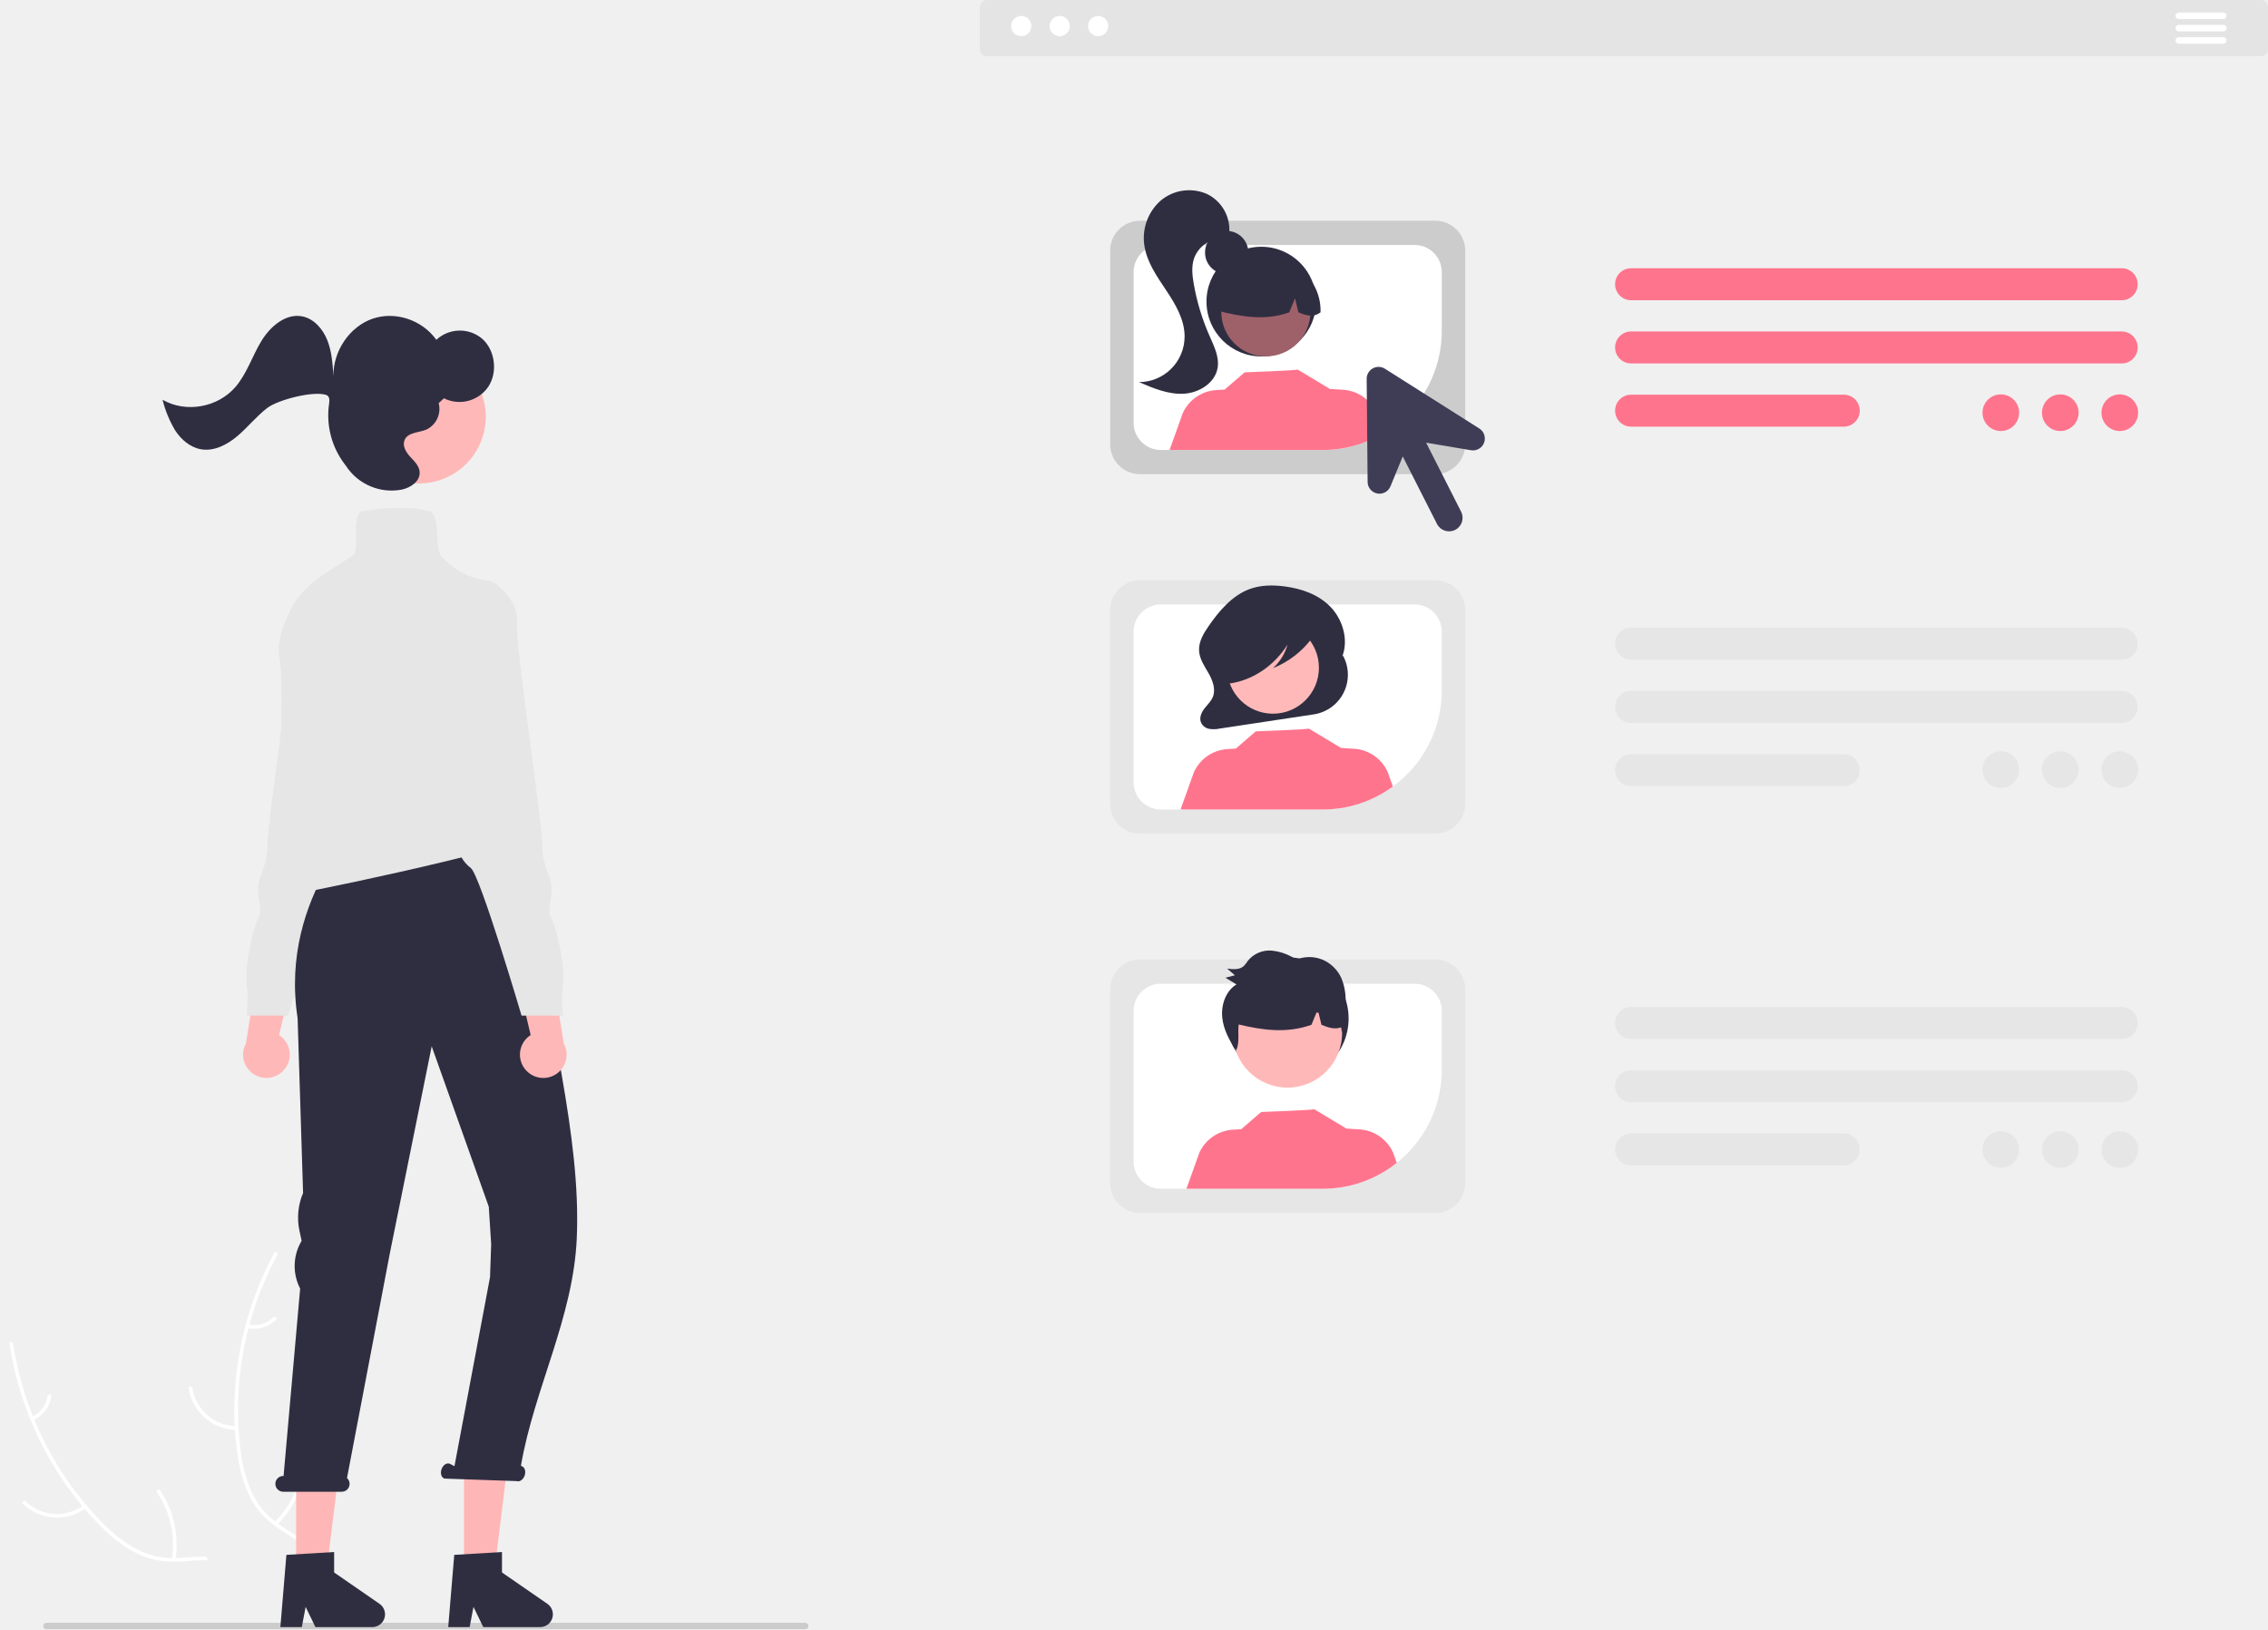
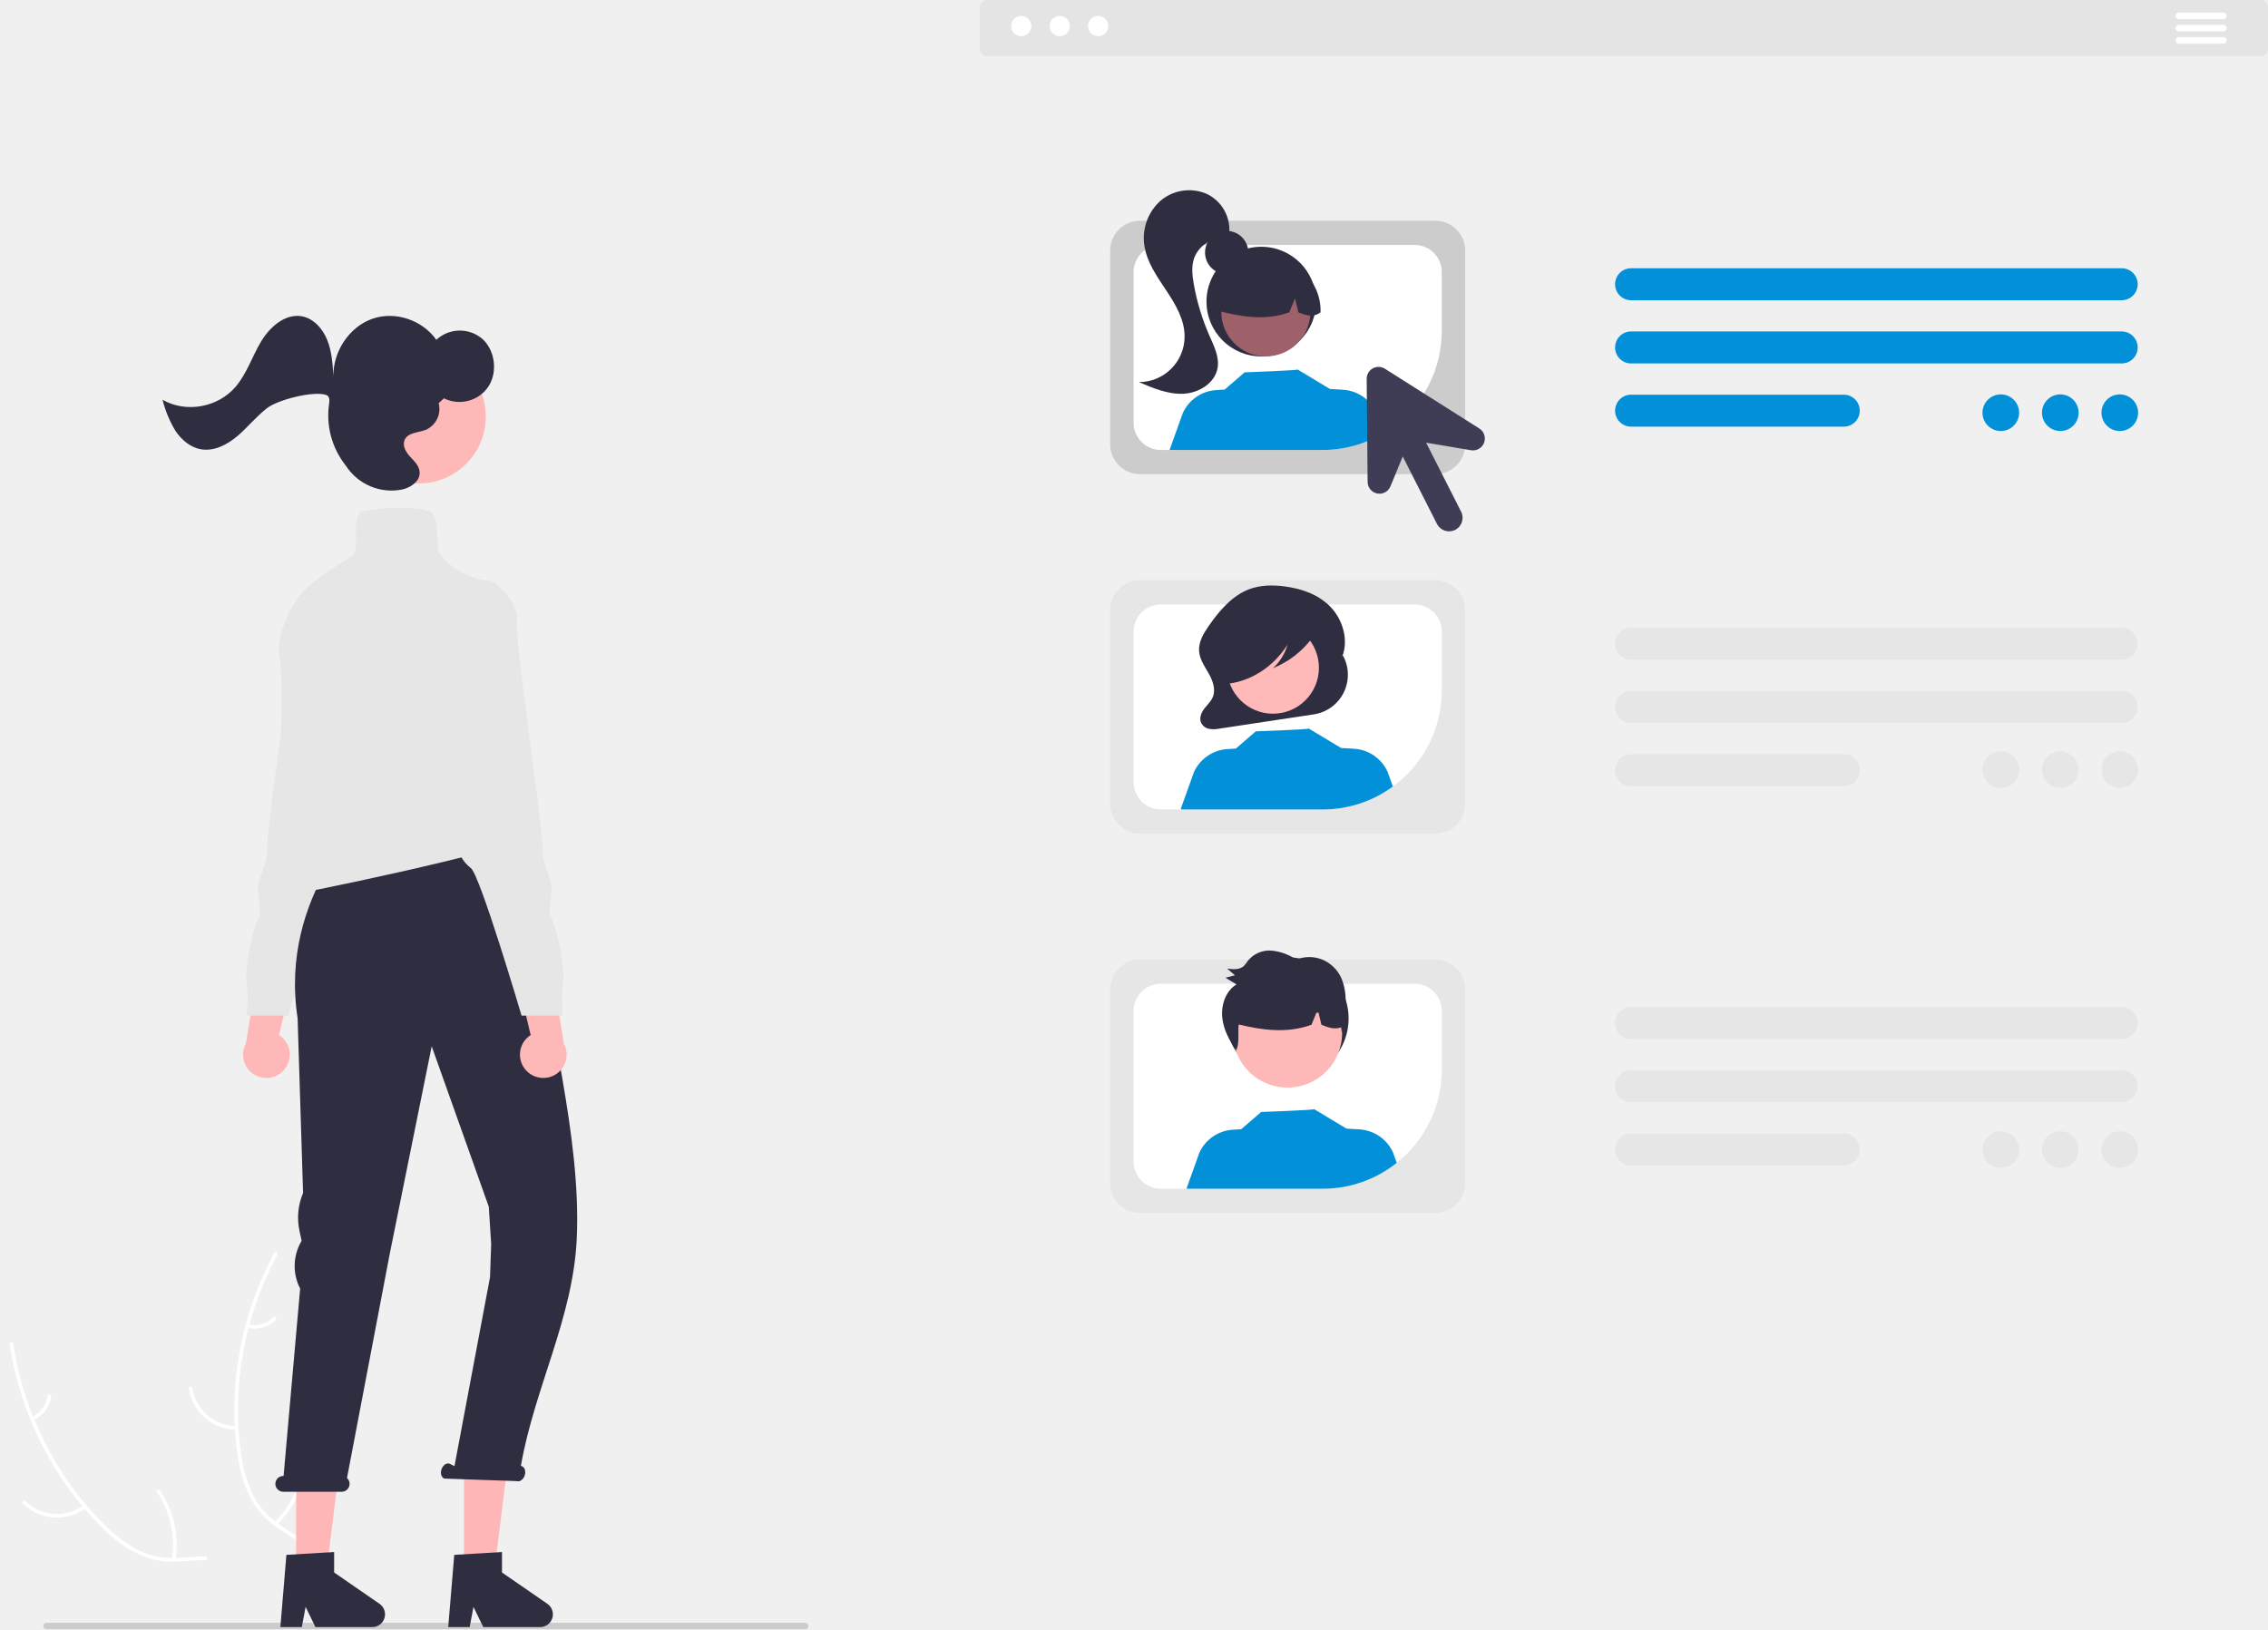
<svg xmlns="http://www.w3.org/2000/svg" data-name="Layer 1" width="837.75" height="601.894" viewBox="0 0 837.75 601.894">
  <path d="M294.898,748.847c-.01.03-.01.07-.02.1h-64.81c-1.22-.77-2.42-1.57-3.6-2.38a121.652,121.652,0,0,1-20.07-17.04,96.689,96.689,0,0,1-16.99-25.01c-8.55-18.24-11.18-38.99-4.56-57.74a.01.01,0,0,1,.01-.01c.16-.47.34-.95.52-1.43.27.47.53.93.81,1.39l.01.01a135.344,135.344,0,0,0,12.6,17.77v.01c.36.43.72.86,1.09,1.28a.01.01,0,0,0,.01.01,141.094,141.094,0,0,0,40.41,32.56c.05.03.09.05.14.08a1.192,1.192,0,0,0,.16.08c.01.01.02.01.03.02,3.41,1.84,6.91,3.52,10.47,5.04v.01c2.8,1.21,5.65,2.31,8.52,3.33,6.12,2.15,12.72,4.11,18.58,6.94,5.7,2.75,10.72,6.32,13.99,11.69.25.44.5.87.73,1.31l-1.91,13.22,3.81-.02-.36,6.5-.1,1.88Z" transform="translate(-181.1252 -149.0529)" fill="#f0f0f0" />
  <path d="M278.898,748.947h-1.37c-.13-.8-.26-1.59-.41-2.38a50.958,50.958,0,0,0-1.58-6.39c-.3-.94-.64-1.86-1.03-2.77-2.21-5.18-6.01-9.73-11.63-11.25a21.396,21.396,0,0,0-5.01-.71c-3.35-.14-6.75.29-10.08.47-.82.04-1.65.07-2.45.06h-.02a30.019,30.019,0,0,1-12.59-2.54,47.502,47.502,0,0,1-13.18-9.36,101.924,101.924,0,0,1-7.13-7.56v-.01c-.3-.33-.59-.67-.88-1.02a120.985,120.985,0,0,1-13.81-20.56,115.335,115.335,0,0,1-5.33-11.38.533.533,0,0,1-.05-.11,121.34,121.34,0,0,1-7.5-26.66.01.01,0,0,1,.01-.01c-.08-.41-.14-.83-.2-1.24-.13-.85,1.22-.89,1.34-.04.06.42.12.82.19,1.24l.01.01a120.525,120.525,0,0,0,7.1,25.56v.01c.17.42.34.83.51,1.24a119.495,119.495,0,0,0,19.05,31.4l.01.02c.08.1.17.19.26.29a.037.037,0,0,1,.01.03c.01-.01.01,0,.01,0,1.85,2.19,3.79,4.29,5.81,6.33a51.789,51.789,0,0,0,12.84,9.88,28.558,28.558,0,0,0,12.87,3.14c.45,0,.9.01,1.35,0q.54,0,1.08-.03c3.39-.16,6.83-.59,10.24-.53a27.637,27.637,0,0,1,4.62.48,18.159,18.159,0,0,1,11.98,8.78,31.728,31.728,0,0,1,3.02,6.83c.25.78.46,1.57.67,2.37v.01c.32,1.28.6,2.58.84,3.89a.585.585,0,0,1,.02.13C278.638,747.357,278.768,748.157,278.898,748.947Z" transform="translate(-181.1252 -149.0529)" fill="#fff" />
  <path d="M212.931,706.142a18.018,18.018,0,0,1-23.284-1.494c-.62-.603.288-1.595.909-.991a16.684,16.684,0,0,0,21.662,1.346c.691-.52,1.4.622.713,1.139Z" transform="translate(-181.1252 -149.0529)" fill="#fff" />
  <path d="M244.612,725.05A34.728,34.728,0,0,0,239.119,700.344c-.483-.718.656-1.43,1.139-.713a36.123,36.123,0,0,1,5.663,25.72c-.136.856-1.445.55-1.31-.301Z" transform="translate(-181.1252 -149.0529)" fill="#fff" />
  <path d="M192.936,672.486a10.199,10.199,0,0,0,5.793-7.752c.125-.857,1.434-.55,1.31.301a11.429,11.429,0,0,1-6.39,8.59.695.695,0,0,1-.926-.213.675.675,0,0,1,.213-.926Z" transform="translate(-181.1252 -149.0529)" fill="#fff" />
  <path d="M304.678,704.957l-.55,5.07-8.75-.13-1.32,9.14-.23,1.57v.01l-.9,6.25-1.91,13.22,3.81-.02-.36,6.5-.1,1.88.53.4.12.1.04.03c-.11.22-.23.44-.35.67.07-.24.12-.46.17-.7h-25.32c-.47-.79-.93-1.58-1.38-2.38a174.539,174.539,0,0,1-10.31-21.12c-.18-.45-.37-.9-.53-1.36v-.01a131.372,131.372,0,0,1-6.23-20.48v-.01a114.025,114.025,0,0,1-1.87-11.58,96.488,96.488,0,0,1,1.49-30.11,1.137,1.137,0,0,0,.04-.15c3.99-18.89,13.72-36.35,29.13-47.41.64-.48,1.3-.93,1.97-1.37.01-.01.01-.01.02-.01a.01.01,0,0,0,.01-.01c.42-.27.83-.54,1.25-.81-.06.54-.13,1.08-.18,1.62a132.897,132.897,0,0,0-.64,21.76v.02c.01.56.04,1.12.08,1.69v.02a141.585,141.585,0,0,0,12.71,50.4.615.615,0,0,0,.05.12c.02.05.04.09.06.14A134.902,134.902,0,0,0,304.678,704.957Z" transform="translate(-181.1252 -149.0529)" fill="#f0f0f0" />
  <path d="M283.566,612.63c-.2.369-.409.75-.598,1.128q-2.24,4.235-4.124,8.653a117.991,117.991,0,0,0-5.587,16.028c-.12.426-.237.863-.345,1.297a119.264,119.264,0,0,0-3.696,36.594c.001.122.009.232.02.352q.239,4.312.827,8.594a51.783,51.783,0,0,0,4.297,15.618c.314.646.646,1.279.994,1.889a27.345,27.345,0,0,0,3.005,4.202,27.923,27.923,0,0,0,2.632,2.683c.565.512,1.148,1.01,1.757,1.484.352.274.713.547,1.074.82.299.202.589.416.888.619,3.105,2.125,6.453,4.015,9.347,6.45l-.227,1.571c-2.821-2.539-6.225-4.46-9.356-6.56a37.896,37.896,0,0,1-5.487-4.415c-.221-.226-.453-.45-.666-.687a26.749,26.749,0,0,1-3.082-3.823c-.462-.682-.898-1.388-1.309-2.129a47.892,47.892,0,0,1-4.878-15.396,103.416,103.416,0,0,1-1.148-10.345c-.037-.45-.062-.892-.079-1.346a121.638,121.638,0,0,1,1.352-24.726,122.66,122.66,0,0,1,8.789-30.103q1.802-4.13,3.929-8.133c.181-.366.373-.724.573-1.093C282.876,611.094,283.974,611.87,283.566,612.63Z" transform="translate(-181.1252 -149.0529)" fill="#fff" />
  <path d="M268.543,677.274a18.018,18.018,0,0,1-17.691-15.212c-.132-.855,1.19-1.1,1.322-.244a16.684,16.684,0,0,0,16.485,14.116c.865.001.744,1.34-.116,1.339Z" transform="translate(-181.1252 -149.0529)" fill="#fff" />
  <path d="M282.454,711.444a34.728,34.728,0,0,0,10.489-23.033c.046-.864,1.385-.747,1.339.116a36.123,36.123,0,0,1-10.963,23.946c-.624.602-1.485-.431-.865-1.029Z" transform="translate(-181.1252 -149.0529)" fill="#fff" />
  <path d="M272.841,638.363a10.199,10.199,0,0,0,9.293-2.702c.616-.609,1.476.424.865,1.029a11.429,11.429,0,0,1-10.274,3.012.695.695,0,0,1-.611-.728.675.675,0,0,1,.728-.611Z" transform="translate(-181.1252 -149.0529)" fill="#fff" />
  <path d="M479.758,749.757a1.186,1.186,0,0,1-1.19,1.19h-280.29a1.19,1.19,0,1,1,0-2.38h280.29A1.186,1.186,0,0,1,479.758,749.757Z" transform="translate(-181.1252 -149.0529)" fill="#ccc" />
-   <path d="M964.83,259.971H783.614a5.91,5.91,0,1,1,0-11.82H964.83a5.91,5.91,0,1,1,0,11.82Z" transform="translate(-181.1252 -149.0529)" fill="#ff748d" />
-   <path d="M964.83,283.325H783.614a5.91,5.91,0,0,1,0-11.821H964.83a5.91,5.91,0,0,1,0,11.821Z" transform="translate(-181.1252 -149.0529)" fill="#ff748d" />
-   <path d="M862.167,306.678H783.614a5.91,5.91,0,0,1,0-11.821h78.553a5.91,5.91,0,1,1,0,11.821Z" transform="translate(-181.1252 -149.0529)" fill="#ff748d" />
+   <path d="M964.83,259.971H783.614a5.91,5.91,0,1,1,0-11.82H964.83a5.91,5.91,0,1,1,0,11.82Z" transform="translate(-181.1252 -149.0529)" fill="#0291D9" />
+   <path d="M964.83,283.325H783.614a5.91,5.91,0,0,1,0-11.821H964.83a5.91,5.91,0,0,1,0,11.821Z" transform="translate(-181.1252 -149.0529)" fill="#0291D9" />
+   <path d="M862.167,306.678H783.614a5.91,5.91,0,0,1,0-11.821h78.553a5.91,5.91,0,1,1,0,11.821Z" transform="translate(-181.1252 -149.0529)" fill="#0291D9" />
  <path d="M964.83,392.785H783.614a5.91,5.91,0,1,1,0-11.82H964.83a5.91,5.91,0,1,1,0,11.82Z" transform="translate(-181.1252 -149.0529)" fill="#e6e6e6" />
  <path d="M964.83,416.138H783.614a5.91,5.91,0,0,1,0-11.821H964.83a5.91,5.91,0,0,1,0,11.821Z" transform="translate(-181.1252 -149.0529)" fill="#e6e6e6" />
  <path d="M862.167,439.492H783.614a5.91,5.91,0,0,1,0-11.821h78.553a5.91,5.91,0,1,1,0,11.821Z" transform="translate(-181.1252 -149.0529)" fill="#e6e6e6" />
  <path d="M964.83,532.901H783.614a5.91,5.91,0,1,1,0-11.82H964.83a5.91,5.91,0,1,1,0,11.82Z" transform="translate(-181.1252 -149.0529)" fill="#e6e6e6" />
  <path d="M964.83,556.254H783.614a5.91,5.91,0,0,1,0-11.821H964.83a5.91,5.91,0,0,1,0,11.821Z" transform="translate(-181.1252 -149.0529)" fill="#e6e6e6" />
  <path d="M862.167,579.608H783.614a5.91,5.91,0,0,1,0-11.821h78.553a5.91,5.91,0,1,1,0,11.821Z" transform="translate(-181.1252 -149.0529)" fill="#e6e6e6" />
  <path d="M711.318,457.041H602.222a11.04,11.04,0,0,1-11.028-11.028V374.444a11.04,11.04,0,0,1,11.028-11.028H711.318a11.04,11.04,0,0,1,11.028,11.028v71.57A11.04,11.04,0,0,1,711.318,457.041Z" transform="translate(-181.1252 -149.0529)" fill="#e6e6e6" />
  <path d="M703.651,372.359h-93.759A10.054,10.054,0,0,0,599.848,382.398v55.658a10.058,10.058,0,0,0,10.044,10.044h59.787a44.055,44.055,0,0,0,44.011-44.011V382.398A10.05,10.05,0,0,0,703.651,372.359Z" transform="translate(-181.1252 -149.0529)" fill="#fff" />
  <path d="M677.155,391.175v0l-.28.505c2.494-6.147.226-13.721-4.223-18.356-4.449-4.635-10.634-6.754-16.725-7.594-4.521-.624-9.214-.606-13.513,1.05-6.226,2.398-10.982,7.95-14.953,13.726-1.817,2.642-3.603,5.653-3.422,8.955.168,3.064,1.987,5.664,3.476,8.264,1.49,2.6,2.733,5.825,1.664,8.662-.637,1.691-1.983,2.908-3.076,4.292s-1.991,3.253-1.463,4.988a4.07,4.07,0,0,0,3.032,2.635,10.721,10.721,0,0,0,4.028-.095l34.716-5.245A14.795,14.795,0,0,0,677.155,391.175Z" transform="translate(-181.1252 -149.0529)" fill="#2f2e41" />
  <circle cx="470.208" cy="246.692" r="16.973" fill="#ffb9b9" />
-   <path d="M695.624,439.619a43.761,43.761,0,0,1-25.944,8.482H617.596c-.105-.085-.205-.17-.31-.26l4.857-13.554a14.576,14.576,0,0,1,12.381-8.502l3.09-.19,7.368-6.355s19.854-.709,19.559-1.048l12.026,7.234-.01-.05,4.728.29a14.569,14.569,0,0,1,12.381,8.502Z" transform="translate(-181.1252 -149.0529)" fill="#ff748d" />
+   <path d="M695.624,439.619a43.761,43.761,0,0,1-25.944,8.482H617.596c-.105-.085-.205-.17-.31-.26l4.857-13.554a14.576,14.576,0,0,1,12.381-8.502l3.09-.19,7.368-6.355s19.854-.709,19.559-1.048l12.026,7.234-.01-.05,4.728.29a14.569,14.569,0,0,1,12.381,8.502Z" transform="translate(-181.1252 -149.0529)" fill="#0291D9" />
  <path d="M667.432,379.992c-.438-2.318-2.802-3.378-4.828-3.892a46.503,46.503,0,0,0-17.99-.988c-4.377.624-8.857,2-12.033,5.417a16.183,16.183,0,0,0-4.092,10.422,12.411,12.411,0,0,0,1.485,6.621,6.136,6.136,0,0,0,5.101,3.288l.204.708c8.522-1.187,16.438-6.49,21.423-14.35a18.384,18.384,0,0,1-5.371,8.677,33.465,33.465,0,0,0,14.446-11.133C666.787,383.424,667.765,381.755,667.432,379.992Z" transform="translate(-181.1252 -149.0529)" fill="#2f2e41" />
  <path d="M711.318,324.227H602.222a11.04,11.04,0,0,1-11.028-11.028V241.63a11.04,11.04,0,0,1,11.028-11.028H711.318a11.04,11.04,0,0,1,11.028,11.028v71.57A11.04,11.04,0,0,1,711.318,324.227Z" transform="translate(-181.1252 -149.0529)" fill="#ccc" />
  <path d="M703.651,239.545h-93.759a10.056,10.056,0,0,0-10.044,10.039v55.658a10.058,10.058,0,0,0,10.044,10.044h59.787a44.047,44.047,0,0,0,44.011-44.011V249.584A10.05,10.05,0,0,0,703.651,239.545Z" transform="translate(-181.1252 -149.0529)" fill="#fff" />
  <circle cx="453.111" cy="93.294" r="7.995" fill="#2f2e41" />
  <circle cx="465.904" cy="111.417" r="20.255" fill="#2f2e41" />
  <circle cx="467.58" cy="115.208" r="16.46" fill="#9e616a" />
  <path d="M659.883,247.482a18.854,18.854,0,0,0-28.665,16.454c8.387,2.106,17.198,3.717,26.142.504l2.112-5.169,1.245,5.173c2.724,1.113,5.455,2.055,8.185-.011A19.251,19.251,0,0,0,659.883,247.482Z" transform="translate(-181.1252 -149.0529)" fill="#2f2e41" />
  <path d="M626.792,220.642A16.355,16.355,0,0,0,609.723,223.272a18.497,18.497,0,0,0-5.903,16.462c.907,6.138,4.638,11.424,8.078,16.588s6.8,10.823,6.796,17.028a16.879,16.879,0,0,1-16.846,16.869c5.245,2.258,10.72,4.56,16.424,4.293s11.683-3.935,12.614-9.569c.67-4.06-1.321-8.018-2.982-11.783a83.347,83.347,0,0,1-5.825-19.175c-.555-3.151-.916-6.464.111-9.494a11.149,11.149,0,0,1,11.076-7.316l1.885-1.696A14.673,14.673,0,0,0,626.792,220.642Z" transform="translate(-181.1252 -149.0529)" fill="#2f2e41" />
-   <path d="M692.244,309.046a43.693,43.693,0,0,1-22.565,6.24H613.258l-.09-.075,4.857-13.559a14.571,14.571,0,0,1,12.381-8.497l3.09-.19,7.368-6.355s19.854-.714,19.559-1.053l12.026,7.234-.01-.045,4.728.29a14.555,14.555,0,0,1,12.381,8.497Z" transform="translate(-181.1252 -149.0529)" fill="#ff748d" />
+   <path d="M692.244,309.046a43.693,43.693,0,0,1-22.565,6.24H613.258l-.09-.075,4.857-13.559a14.571,14.571,0,0,1,12.381-8.497l3.09-.19,7.368-6.355s19.854-.714,19.559-1.053l12.026,7.234-.01-.045,4.728.29a14.555,14.555,0,0,1,12.381,8.497Z" transform="translate(-181.1252 -149.0529)" fill="#0291D9" />
  <path d="M711.318,597.157H602.222a11.04,11.04,0,0,1-11.028-11.028V514.56a11.04,11.04,0,0,1,11.028-11.028H711.318a11.04,11.04,0,0,1,11.028,11.028v71.57A11.04,11.04,0,0,1,711.318,597.157Z" transform="translate(-181.1252 -149.0529)" fill="#e6e6e6" />
  <path d="M703.651,512.475H609.893a10.054,10.054,0,0,0-10.044,10.039v55.658a10.058,10.058,0,0,0,10.044,10.044h59.787a44.055,44.055,0,0,0,44.011-44.011V522.514A10.05,10.05,0,0,0,703.651,512.475Z" transform="translate(-181.1252 -149.0529)" fill="#fff" />
  <circle cx="475.564" cy="376.246" r="22.583" fill="#2f2e41" />
  <circle cx="475.573" cy="381.621" r="20.174" fill="#ffb8b8" />
-   <path d="M697.052,578.647a43.809,43.809,0,0,1-27.372,9.57H619.368l4.773-13.314a14.576,14.576,0,0,1,12.381-8.502l3.09-.19,7.368-6.355s19.854-.709,19.559-1.048l12.026,7.234-.01-.05,4.728.29a14.569,14.569,0,0,1,12.381,8.502Z" transform="translate(-181.1252 -149.0529)" fill="#ff748d" />
+   <path d="M697.052,578.647a43.809,43.809,0,0,1-27.372,9.57H619.368l4.773-13.314a14.576,14.576,0,0,1,12.381-8.502l3.09-.19,7.368-6.355s19.854-.709,19.559-1.048l12.026,7.234-.01-.05,4.728.29a14.569,14.569,0,0,1,12.381,8.502Z" transform="translate(-181.1252 -149.0529)" fill="#0291D9" />
  <path d="M677.982,523.599a44.638,44.638,0,0,0,.194-4.531,21.33,21.33,0,0,0-1.609-8.734,13.421,13.421,0,0,0-7.022-6.784,12.813,12.813,0,0,0-9.606.008,19.349,19.349,0,0,0-9.124-3.322,10.205,10.205,0,0,0-8.699,3.692,14.198,14.198,0,0,1-1.52,1.974c-1.612,1.493-4.061,1.277-6.204.972q1.441,1.235,2.883,2.471-1.745.456-3.49.912,2.036,1.235,4.072,2.47c-3.941,2.365-5.732,7.527-5.258,12.216.448,4.439,2.591,8.498,5.152,12.106,1.022-2.157.802-4.737.785-7.166a16.217,16.217,0,0,1,.144-2.356c8.658,2.075,17.704,3.407,26.878.111l1.841-4.506c.258.027.517.052.775.079l1.067,4.431c2.418.988,4.841,1.852,7.266.945.118.684.189,1.383.244,2.054.208-.803.389-1.612.551-2.424a7.167,7.167,0,0,0,.918-.586A19.725,19.725,0,0,0,677.982,523.599Z" transform="translate(-181.1252 -149.0529)" fill="#2f2e41" />
  <path d="M1016.239,169.828H545.696a2.639,2.639,0,0,1-2.636-2.636V151.689a2.639,2.639,0,0,1,2.636-2.636h470.543a2.639,2.639,0,0,1,2.636,2.636v15.504A2.639,2.639,0,0,1,1016.239,169.828Z" transform="translate(-181.1252 -149.0529)" fill="#e4e4e4" />
  <circle id="e64f360c-0cb0-4309-94f7-c4048c501294" data-name="Ellipse 90" cx="377.231" cy="9.631" r="3.742" fill="#fff" />
  <circle id="b16bad97-612f-4358-a052-4ed2c41908d6" data-name="Ellipse 91" cx="391.434" cy="9.631" r="3.742" fill="#fff" />
  <circle id="b150c0f4-fbac-4380-a463-ed2b3702c90d" data-name="Ellipse 92" cx="405.638" cy="9.631" r="3.742" fill="#fff" />
  <path d="M1002.323,156.109H985.967a1.212,1.212,0,1,1,0-2.423h16.356a1.212,1.212,0,1,1,0,2.423Z" transform="translate(-181.1252 -149.0529)" fill="#fff" />
  <path d="M1002.323,160.652H985.967a1.212,1.212,0,1,1,0-2.423h16.356a1.212,1.212,0,1,1,0,2.423Z" transform="translate(-181.1252 -149.0529)" fill="#fff" />
  <path d="M1002.323,165.195H985.967a1.212,1.212,0,1,1,0-2.423h16.356a1.212,1.212,0,1,1,0,2.423Z" transform="translate(-181.1252 -149.0529)" fill="#fff" />
-   <circle cx="739.056" cy="152.467" r="6.767" fill="#ff748d" />
-   <circle cx="761.033" cy="152.467" r="6.767" fill="#ff748d" />
-   <circle cx="783.009" cy="152.467" r="6.767" fill="#ff748d" />
+   <circle cx="739.056" cy="152.467" r="6.767" fill="#0291D9" />
+   <circle cx="761.033" cy="152.467" r="6.767" fill="#0291D9" />
+   <circle cx="783.009" cy="152.467" r="6.767" fill="#0291D9" />
  <circle cx="739.056" cy="284.324" r="6.767" fill="#e6e6e6" />
  <circle cx="761.033" cy="284.324" r="6.767" fill="#e6e6e6" />
  <circle cx="783.009" cy="284.324" r="6.767" fill="#e6e6e6" />
  <circle cx="739.056" cy="424.688" r="6.767" fill="#e6e6e6" />
  <circle cx="761.033" cy="424.688" r="6.767" fill="#e6e6e6" />
  <circle cx="783.009" cy="424.688" r="6.767" fill="#e6e6e6" />
  <path d="M727.561,307.358l-34.882-22.086a4.386,4.386,0,0,0-6.731,3.745l.343,38.081a4.385,4.385,0,0,0,8.441,1.628l4.538-11.04L711.925,342.634a5,5,0,0,0,8.918-4.524l-12.942-25.515,16.586,2.792A4.386,4.386,0,0,0,727.561,307.358Z" transform="translate(-181.1252 -149.0529)" fill="#3f3d56" />
  <path d="M285.902,544.462a8.566,8.566,0,0,0-1.708-13.024l7.02-29.621L276.356,507.246l-4.389,27.296a8.613,8.613,0,0,0,13.935,9.92Z" transform="translate(-181.1252 -149.0529)" fill="#ffb8b8" />
  <path d="M321.633,420.335l-5.963,15.334s2.556,15.334-1.704,18.741-2.556,3.407-2.556,5.963a13.104,13.104,0,0,1-5.111,9.371c-3.407,2.556-18.741,54.52-18.741,54.52H272.225a48.042,48.042,0,0,0,0-11.926c-.852-5.963,2.556-21.297,4.259-23.852s0-5.963,0-11.074,3.407-7.667,3.407-16.186,10.222-74.965,9.371-82.632S297.781,364.111,297.781,364.111h8.519Z" transform="translate(-181.1252 -149.0529)" fill="#e6e6e6" />
  <polygon points="109.39 581.98 120.427 581.98 125.68 539.406 109.389 539.406 109.39 581.98" fill="#ffb6b6" />
  <path d="M286.913,723.473l17.634-1.053v7.555l16.765,11.579a4.719,4.719,0,0,1-2.682,8.603H297.636l-3.619-7.473-1.413,7.473h-7.916Z" transform="translate(-181.1252 -149.0529)" fill="#2f2e41" />
  <polygon points="171.39 581.98 182.427 581.98 187.68 539.406 171.389 539.406 171.39 581.98" fill="#ffb6b6" />
  <path d="M348.913,723.473l17.634-1.053v7.555l16.765,11.579a4.719,4.719,0,0,1-2.682,8.603H359.636l-3.619-7.473-1.413,7.473h-7.916Z" transform="translate(-181.1252 -149.0529)" fill="#2f2e41" />
  <path d="M285.752,694.319h.12l6.123-69.223a18.101,18.101,0,0,1,.237-17.105l.304-.55-.788-3.653a23.266,23.266,0,0,1,1.33-14.003l-2.02-64.573c-7.075-45.851,26.642-75.754,26.642-75.754h50.508l10.844,37.256c4.071,39.666,16.803,81.387,15.117,119.841-1.283,29.252-15.71,55.506-20.624,83.993l.31.157c1.117.385,1.596,1.932,1.07,3.455s-1.857,2.445-2.974,2.059l-26.674-.928c-1.117-.385-1.596-1.932-1.07-3.455.526-1.523,1.857-2.445,2.974-2.059l1.814.917,13.132-69.798.429-12.201-.884-13.842-21.089-59.261-15.476,76.563-15.808,82.933a2.908,2.908,0,0,1-1.961,5.064h-21.585a2.917,2.917,0,1,1,0-5.834Z" transform="translate(-181.1252 -149.0529)" fill="#2f2e41" />
  <path d="M281.567,480.601c-1.658,0-2.6-.325-2.965-1.022-.535-1.023.394-2.36,1.469-3.909a11.959,11.959,0,0,0,1.863-3.356c.643-2.572,4.983-67.547,2.387-80.529-.601-3.004-.084-6.854,1.536-11.444,4.424-12.535,10.463-16.388,22.494-24.062q1.465-.935,3.051-1.952c1.368-.879,1.292-3.793,1.211-6.879-.089-3.43-.182-6.977,1.498-9.193l.109-.145.176-.041c4.064-.939,17.732-2.684,25.827.013l.112.038.083.083c1.923,1.923,2.098,5.647,2.268,9.249.139,2.957.27,5.749,1.358,6.962,8.317,9.271,17.75,9.09,17.845,9.088l.467-.014.046.465c3.618,36.798,9.45,92.338,10.689,94.523a.652.652,0,0,1,.021.676C371.294,462.55,287.817,480.601,281.567,480.601Zm90.689-21.579Z" transform="translate(-181.1252 -149.0529)" fill="#e6e6e6" />
  <circle cx="154.765" cy="153.931" r="24.667" fill="#ffb8b8" />
  <path d="M268.128,291.971c4.171-4.864,6.154-11.316,9.488-16.839,3.334-5.523,9.136-10.466,15.266-9.181,4.225.886,7.491,4.615,9.144,8.771,1.653,4.157,1.963,8.741,2.252,13.232-.102-9.229,5.978-18.176,14.354-21.121,8.375-2.945,18.399.34,23.662,7.754a12.789,12.789,0,0,1,16.986-.357c4.707,4.207,5.749,12.216,2.287,17.582a12.877,12.877,0,0,1-16.462,4.389l-1.945,1.789a8.433,8.433,0,0,1-4.598,9.794c-2.894,1.169-6.98.974-8.063,4.012-.757,2.122.658,4.387,2.163,6.018,1.504,1.631,3.291,3.315,3.472,5.571.273,3.405-3.246,5.79-6.444,6.508a20.092,20.092,0,0,1-20.716-8.646q-.129-.197-.279-.394a29.784,29.784,0,0,1-5.991-22.773c.25-1.573-.002-2.743-1.087-3.116-4.688-1.61-17.823,1.769-21.797,4.824-3.975,3.055-7.158,7.097-10.987,10.349-3.829,3.252-8.708,5.76-13.57,4.874-3.894-.709-7.206-3.536-9.434-6.946a41.813,41.813,0,0,1-4.659-11.334C249.779,301.708,261.563,299.626,268.128,291.971Z" transform="translate(-181.1252 -149.0529)" fill="#2f2e41" />
  <path d="M375.436,544.462a8.566,8.566,0,0,1,1.708-13.024l-7.02-29.621,14.858,5.428,4.389,27.296a8.613,8.613,0,0,1-13.935,9.92Z" transform="translate(-181.1252 -149.0529)" fill="#ffb8b8" />
  <path d="M339.704,420.335l5.963,15.334s-2.556,15.334,1.704,18.741,2.556,3.407,2.556,5.963a13.104,13.104,0,0,0,5.111,9.371c3.408,2.556,18.741,54.52,18.741,54.52h15.334a48.042,48.042,0,0,1,0-11.926c.852-5.963-2.556-21.297-4.259-23.852s0-5.963,0-11.074-3.408-7.667-3.408-16.186-10.222-74.965-9.371-82.632-8.519-14.482-8.519-14.482h-8.519Z" transform="translate(-181.1252 -149.0529)" fill="#e6e6e6" />
</svg>
